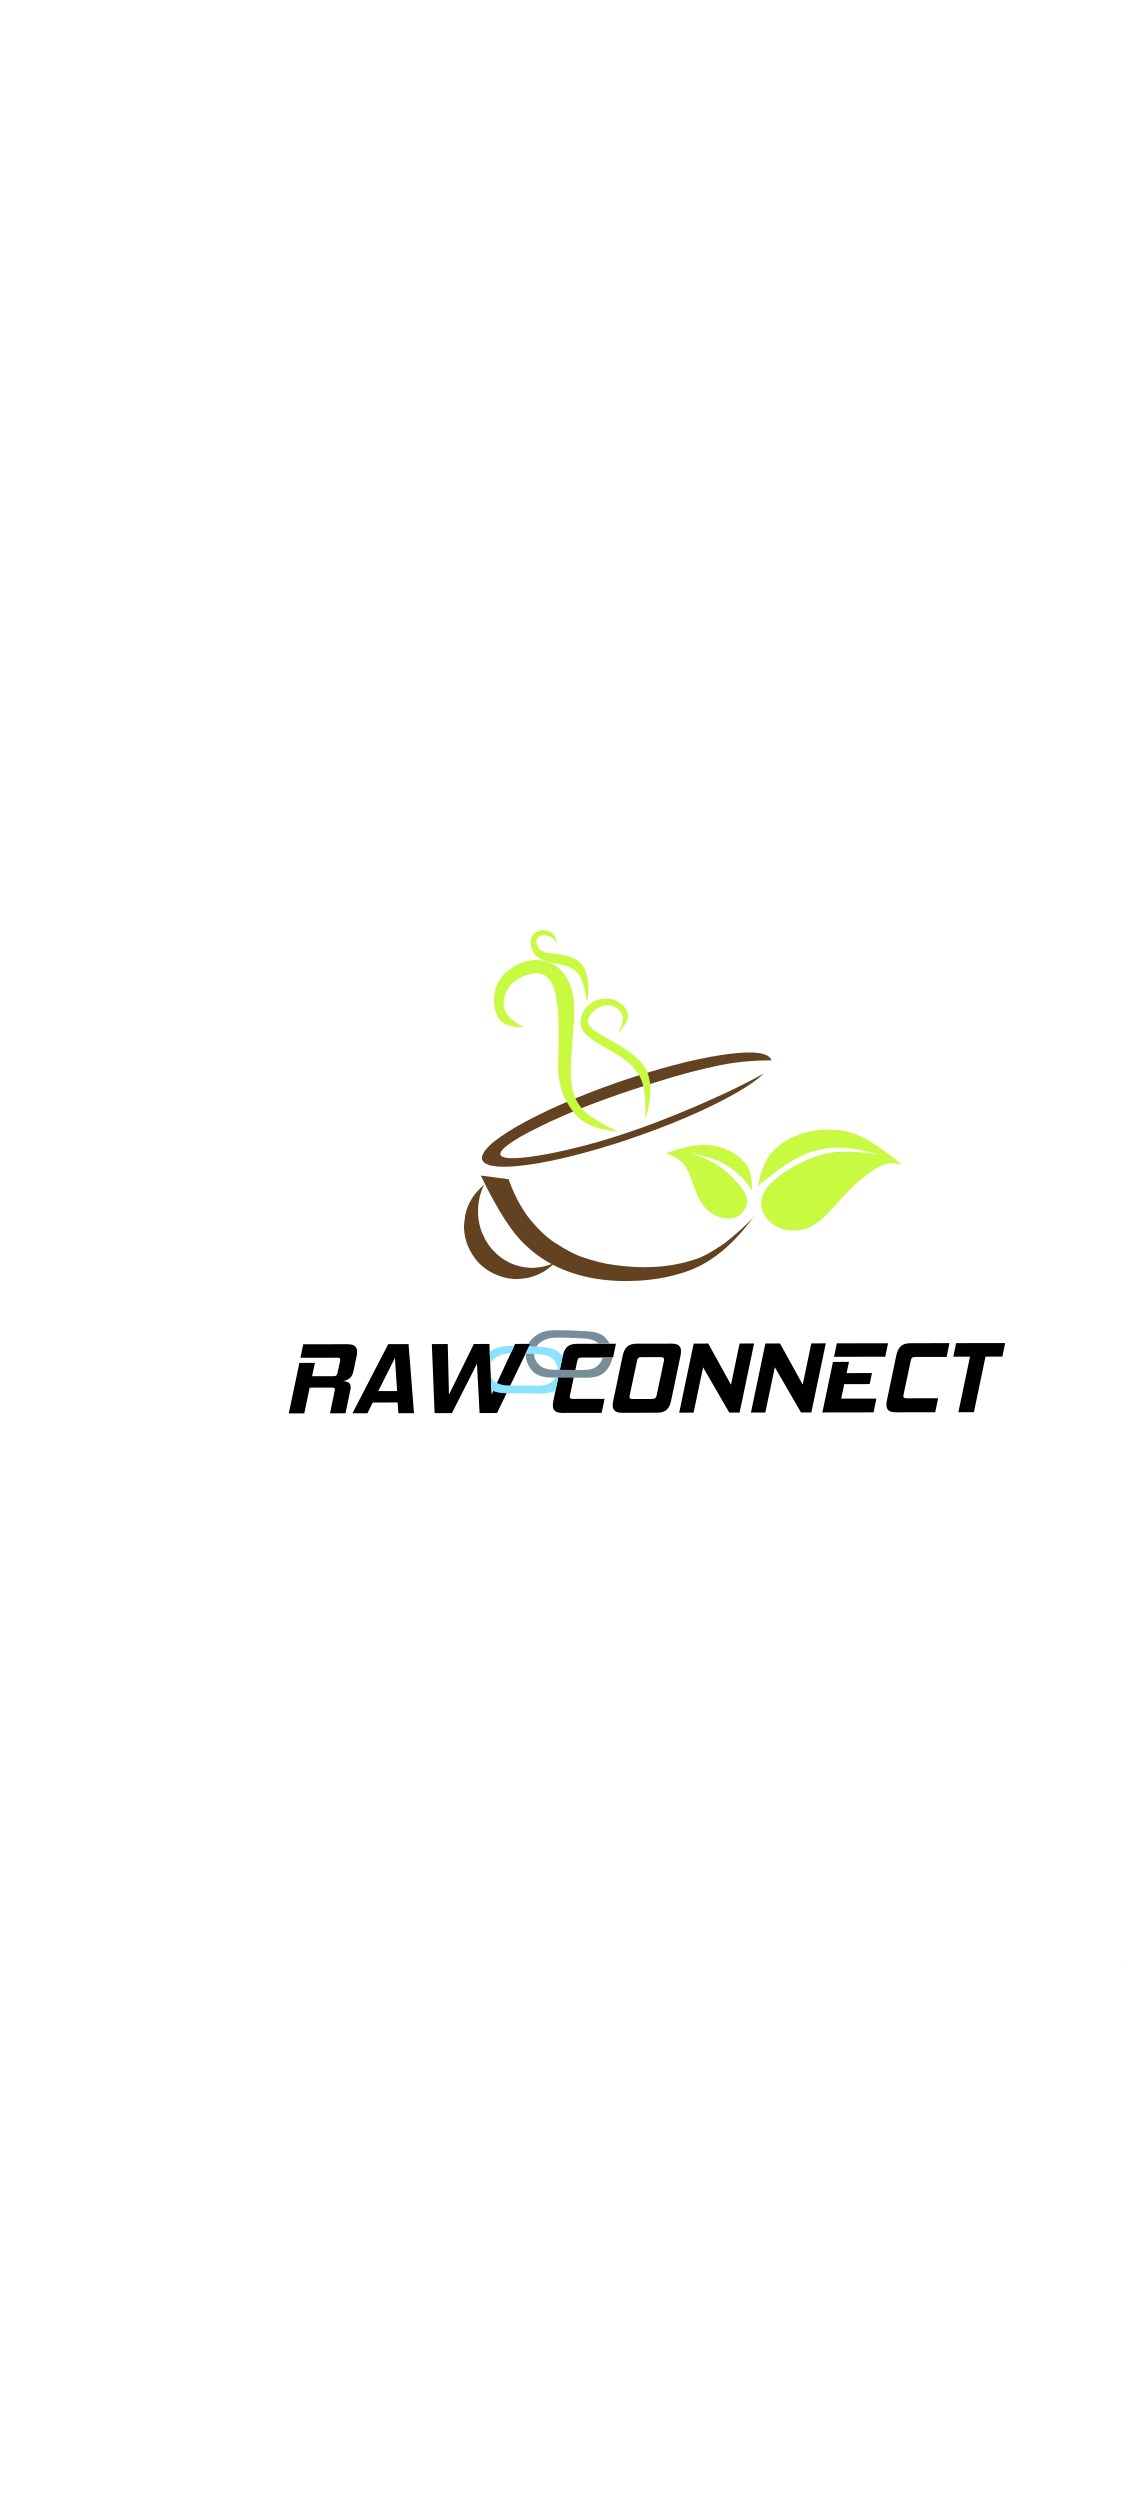
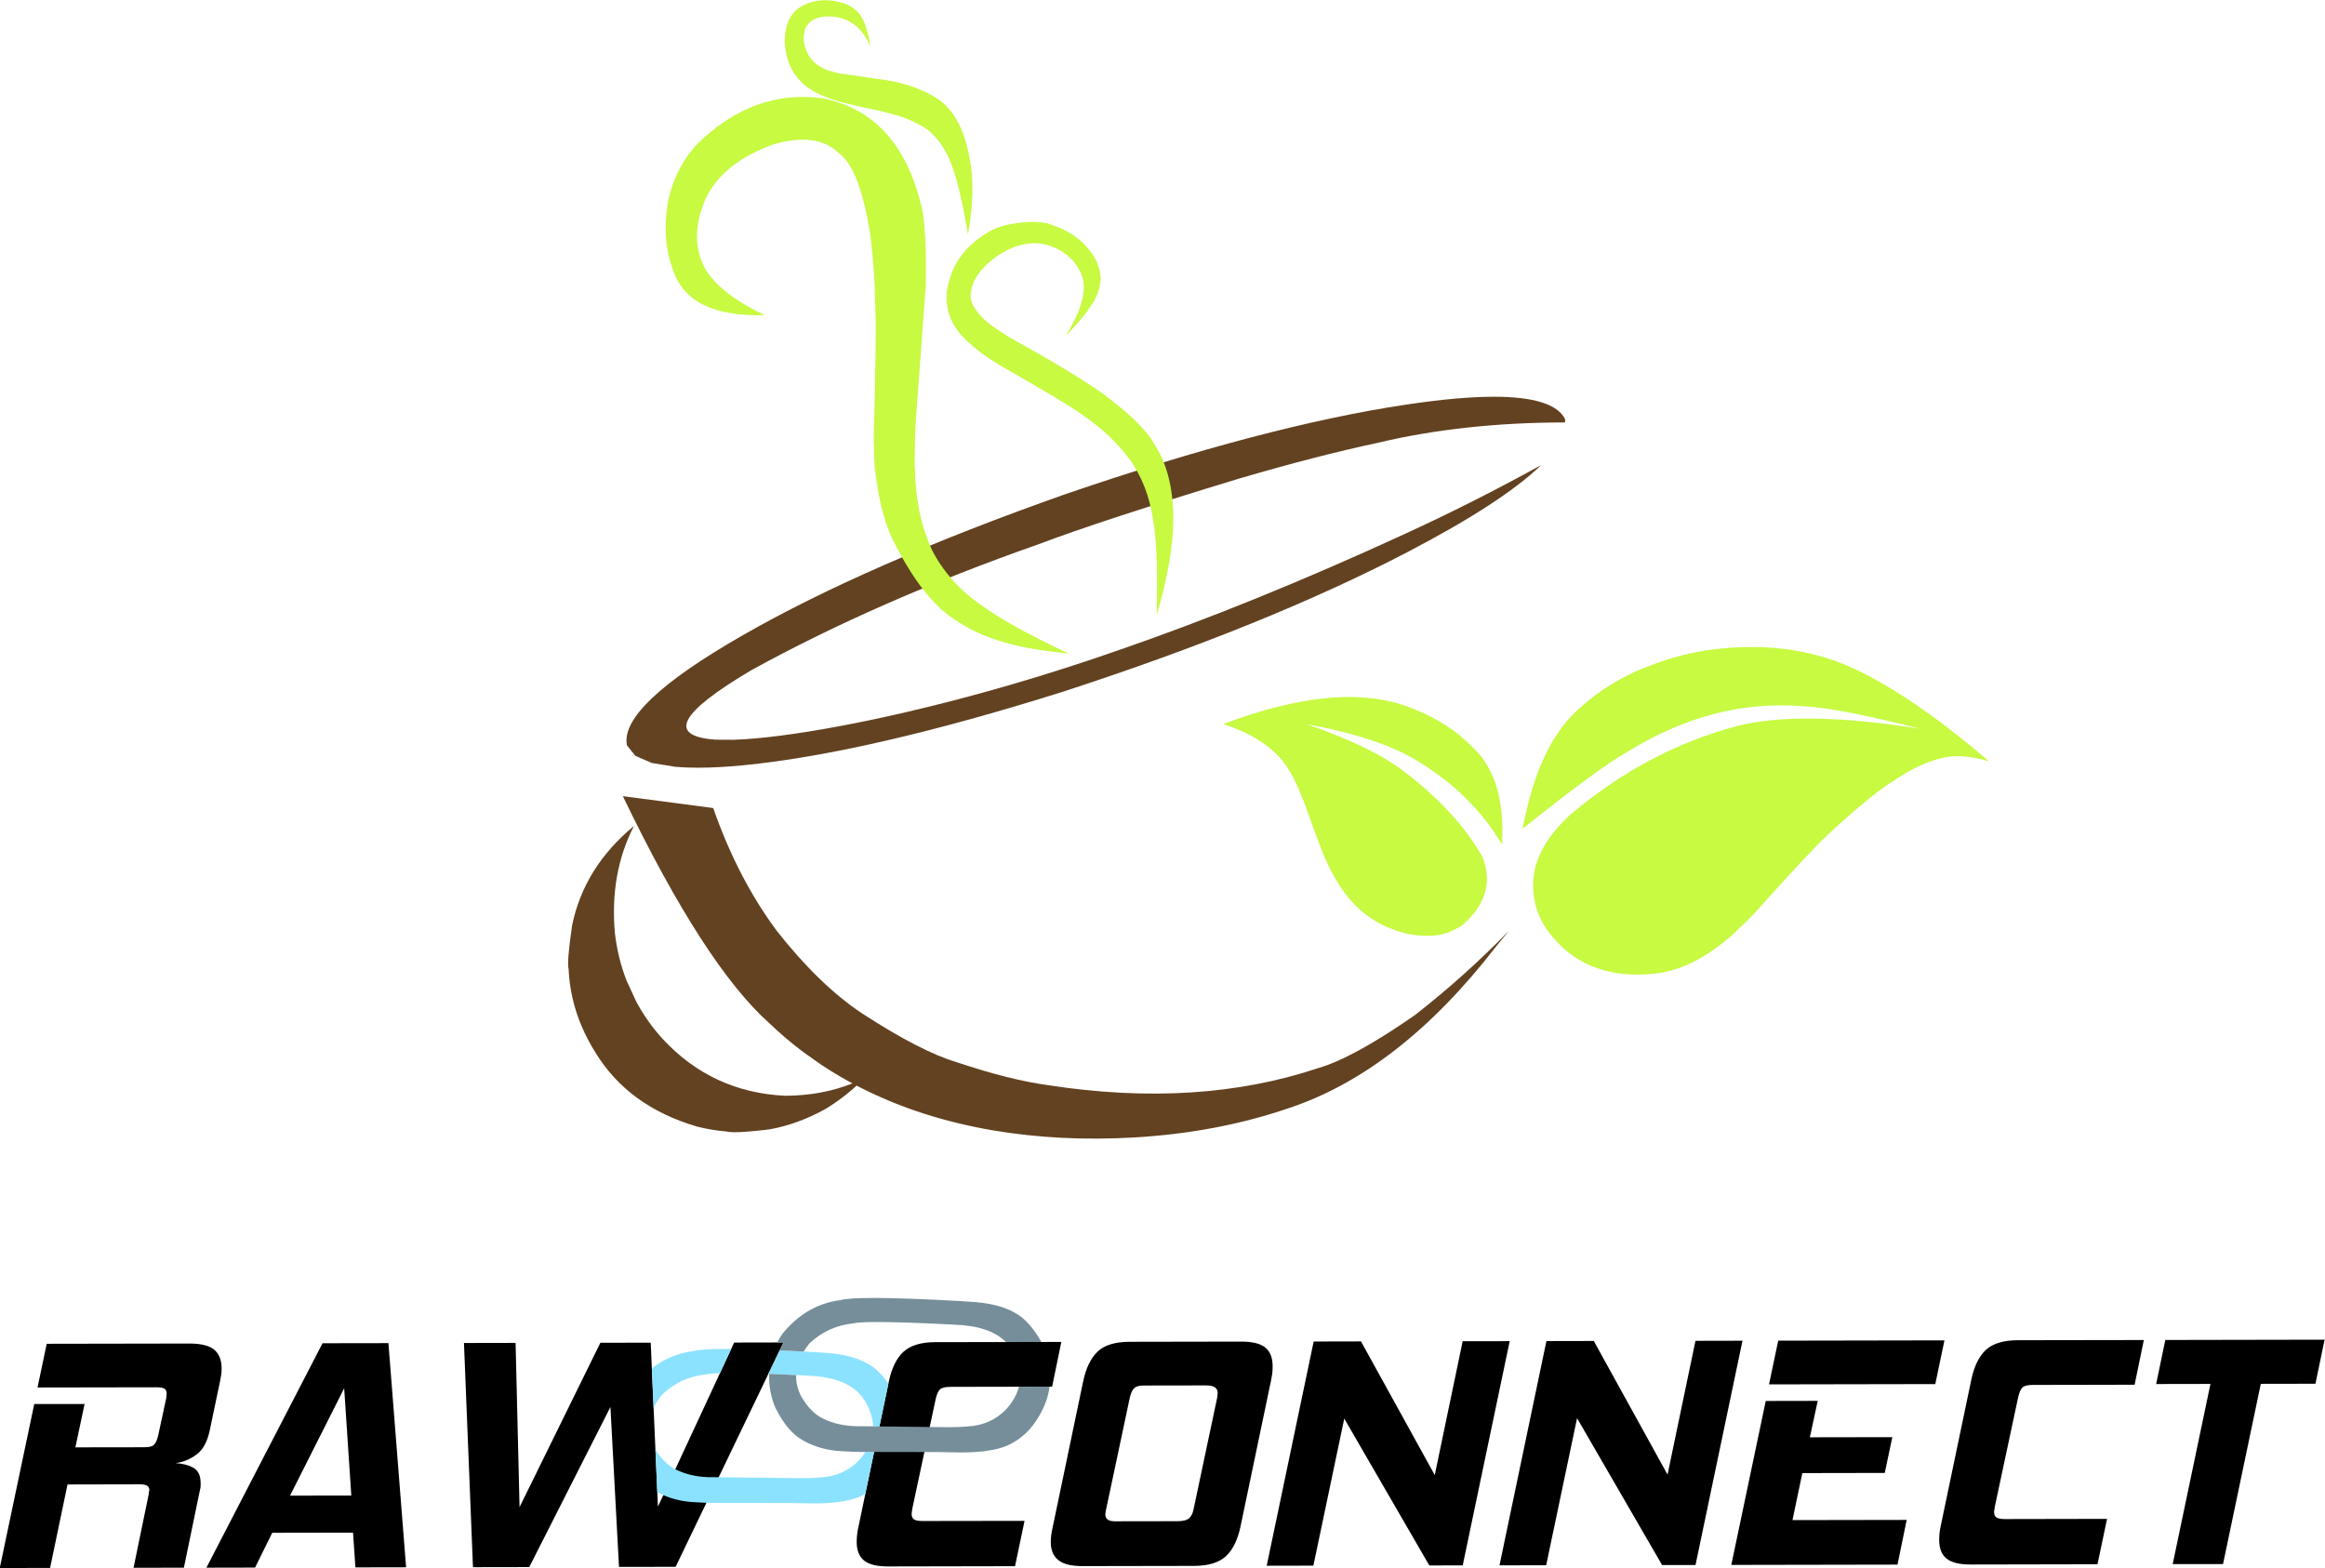
- <svg xmlns="http://www.w3.org/2000/svg" version="1.1" width="1080px" height="2352px" viewBox="0 0 1080 2352">
+ <svg xmlns="http://www.w3.org/2000/svg" version="1.1" viewBox="545.68 797.43 46.97 31.67">
  <g id="layer1">
    <g>
      <g style="fill:rgb(0,0,0); fill-opacity:1.0; stroke-linejoin: miter">
-         <path d="M835.474,1263.724L787.282,1263.81L784.616,1276.487L784.616,1276.487L832.808,1276.401L835.474,1263.724 Z M371.53,1277.606L373.601,1308.706L355.841,1308.738L355.841,1308.738L371.53,1277.606 Z M621.435,1276.777Q624.777,1276.777,624.781,1278.979Q624.781,1279.267,624.686,1279.651Q624.687,1280.035,624.591,1280.515L617.737,1312.88Q617.356,1314.608,616.397,1315.378Q615.439,1316.148,613.135,1316.152L594.991,1316.184Q594.984,1316.184,594.977,1316.184Q592.207,1316.184,592.203,1314.173Q592.203,1313.885,592.393,1312.925L599.247,1280.561Q599.723,1278.352,600.586,1277.582Q601.353,1276.813,603.273,1276.809L621.417,1276.777Q621.426,1276.777,621.435,1276.777 Z M945.682,1263.528L899.506,1263.61L896.84,1276.383L912.585,1276.355L901.637,1328.598L916.23,1328.572L927.176,1276.329L943.016,1276.301L945.682,1263.528 Z M893.266,1263.621L856.69,1263.686Q850.546,1263.697,847.479,1266.487Q844.508,1269.276,843.27,1275.038L834.417,1317.39Q834.132,1318.638,834.038,1319.695Q833.943,1320.655,833.945,1321.615Q833.951,1325.263,836.067,1326.987Q838.171,1328.703,843.028,1328.703Q843.053,1328.703,843.077,1328.703L879.845,1328.637L882.606,1315.48L853.038,1315.533Q853.026,1315.533,853.014,1315.533Q851.21,1315.533,850.541,1315.057Q849.868,1314.579,849.867,1313.523Q849.866,1313.138,849.961,1312.754Q849.961,1312.466,850.056,1311.986L856.815,1280.294Q857.292,1278.085,858.154,1277.316Q858.921,1276.642,861.225,1276.638L890.601,1276.586L893.266,1263.621 Z M798.737,1281.262L783.665,1281.288L773.67,1328.826L773.67,1328.826L821.862,1328.74L824.527,1315.776L791.407,1315.835L794.262,1302.197L818.166,1302.155L820.356,1291.783L820.356,1291.783L796.452,1291.826L798.737,1281.262 Z M776.914,1263.828L763.282,1263.852L755.191,1302.651L733.81,1263.905L720.082,1263.929L706.47,1328.946L720.006,1328.922L728.954,1286.282L753.606,1328.862L763.302,1328.845L776.914,1263.828 Z M709.426,1263.948L695.794,1263.973L687.703,1302.771L666.322,1264.025L652.594,1264.05L638.982,1329.066L652.518,1329.042L661.466,1286.402L686.118,1328.982L695.814,1328.965L709.426,1263.948 Z M631.619,1264.087Q631.595,1264.087,631.57,1264.087L599.218,1264.145Q592.978,1264.156,590.007,1266.945Q587.036,1269.734,585.798,1275.497L576.946,1317.848Q576.374,1320.345,576.378,1322.169Q576.384,1325.721,578.595,1327.446Q580.699,1329.161,585.557,1329.161Q585.581,1329.161,585.606,1329.161L617.958,1329.103Q624.102,1329.092,627.169,1326.303Q630.14,1323.514,631.378,1317.752L640.23,1275.4Q640.42,1274.247,640.61,1273.191Q640.705,1272.135,640.703,1271.175Q640.696,1267.527,638.581,1265.803Q636.477,1264.087,631.619,1264.087 Z M579.442,1264.18L542.866,1264.245Q536.722,1264.256,533.655,1267.045Q530.684,1269.835,529.447,1275.597L520.594,1317.949Q520.308,1319.197,520.214,1320.253Q520.12,1321.214,520.121,1322.174Q520.128,1325.822,522.243,1327.546Q524.347,1329.261,529.205,1329.261Q529.229,1329.261,529.254,1329.261L566.022,1329.196L568.783,1316.039L539.215,1316.092Q539.202,1316.092,539.19,1316.092Q537.386,1316.092,536.718,1315.616Q536.045,1315.137,536.043,1314.081Q536.042,1313.697,536.138,1313.313Q536.137,1313.025,536.232,1312.545L542.992,1280.853Q543.468,1278.644,544.331,1277.874Q545.097,1277.201,547.401,1277.197L576.777,1277.145L579.442,1264.18 Z M498.898,1264.323L484.594,1264.349L462.503,1311.908L460.402,1264.392L445.811,1264.418L422.375,1312.076L421.235,1264.461L406.259,1264.488L408.87,1329.476L425.19,1329.447L448.724,1283.037L451.206,1329.4L467.622,1329.371L498.898,1264.323 Z M384.371,1264.527L365.267,1264.561L331.59,1329.613L331.59,1329.613L345.702,1329.588L350.676,1319.499L374.1,1319.457L374.79,1329.536L389.478,1329.51L384.371,1264.527 Z M326.63,1264.63Q326.604,1264.63,326.579,1264.63L285.299,1264.704L282.633,1277.38L317.097,1277.319Q317.11,1277.319,317.122,1277.319Q318.734,1277.319,319.402,1277.699Q320.075,1278.082,320.077,1279.234Q320.077,1279.522,319.982,1279.906Q319.983,1280.29,319.887,1280.77L317.602,1291.334Q317.126,1293.351,316.359,1294.024Q315.688,1294.697,313.576,1294.701L293.608,1294.737L296.274,1282.156L281.682,1282.182L271.686,1329.72L271.686,1329.72L286.278,1329.694L291.323,1305.493L312.347,1305.455Q312.356,1305.455,312.364,1305.455Q315.035,1305.455,315.038,1306.987Q315.039,1307.275,314.943,1307.659Q314.944,1307.947,314.849,1308.427L310.47,1329.651L325.062,1329.625L329.726,1307.056Q329.917,1306.48,329.916,1305.904Q329.915,1305.424,329.914,1304.944Q329.909,1301.872,327.795,1300.628Q325.681,1299.48,322.608,1299.293Q325.968,1298.903,328.748,1296.786Q331.528,1294.765,332.575,1289.772L335.526,1275.654Q335.716,1274.598,335.907,1273.638Q336.001,1272.677,335.999,1271.813Q335.993,1268.165,333.782,1266.345Q331.582,1264.63,326.63,1264.63 Z" />
+         <path d="M584.962,824.508L581.604,824.514L581.418,825.397L581.418,825.397L584.777,825.391L584.962,824.508 Z M552.633,825.476L552.777,827.643L551.539,827.645L551.539,827.645L552.633,825.476 Z M570.047,825.418Q570.28,825.418,570.28,825.571Q570.28,825.591,570.274,825.618Q570.274,825.645,570.267,825.678L569.79,827.933Q569.763,828.054,569.696,828.107Q569.629,828.161,569.469,828.161L568.204,828.163Q568.204,828.163,568.203,828.163Q568.011,828.164,568.01,828.024Q568.01,828.003,568.023,827.936L568.501,825.681Q568.534,825.527,568.594,825.474Q568.648,825.42,568.782,825.42L570.046,825.418Q570.047,825.418,570.047,825.418 Z M592.642,824.494L589.424,824.5L589.239,825.39L590.336,825.388L589.573,829.028L590.59,829.027L591.353,825.386L592.457,825.384L592.642,824.494 Z M588.99,824.501L586.441,824.505Q586.013,824.506,585.799,824.7Q585.592,824.895,585.506,825.296L584.889,828.247Q584.869,828.335,584.862,828.408Q584.856,828.475,584.856,828.542Q584.856,828.796,585.004,828.916Q585.15,829.036,585.489,829.036Q585.49,829.036,585.492,829.036L588.054,829.031L588.247,828.114L586.186,828.118Q586.185,828.118,586.185,828.118Q586.059,828.118,586.012,828.085Q585.965,828.051,585.965,827.978Q585.965,827.951,585.972,827.924Q585.972,827.904,585.979,827.871L586.45,825.663Q586.483,825.509,586.543,825.455Q586.596,825.408,586.757,825.408L588.804,825.404L588.99,824.501 Z M582.402,825.73L581.352,825.732L580.656,829.044L580.656,829.044L584.014,829.038L584.199,828.135L581.892,828.139L582.091,827.189L583.756,827.186L583.909,826.463L583.909,826.463L582.243,826.466L582.402,825.73 Z M580.882,824.515L579.932,824.517L579.368,827.22L577.878,824.52L576.921,824.522L575.973,829.053L576.916,829.051L577.54,826.08L579.258,829.047L579.933,829.046L580.882,824.515 Z M576.179,824.524L575.229,824.525L574.665,827.229L573.175,824.529L572.219,824.531L571.27,829.061L572.213,829.059L572.837,826.088L574.555,829.055L575.23,829.054L576.179,824.524 Z M570.757,824.533Q570.755,824.533,570.754,824.533L568.499,824.537Q568.064,824.538,567.857,824.732Q567.65,824.927,567.564,825.328L566.947,828.28Q566.907,828.453,566.908,828.581Q566.908,828.828,567.062,828.948Q567.209,829.068,567.547,829.068Q567.549,829.068,567.551,829.068L569.805,829.064Q570.233,829.063,570.447,828.869Q570.654,828.674,570.74,828.273L571.357,825.322Q571.37,825.241,571.384,825.168Q571.39,825.094,571.39,825.027Q571.389,824.773,571.242,824.653Q571.095,824.533,570.757,824.533 Z M567.121,824.54L564.572,824.544Q564.144,824.545,563.93,824.74Q563.723,824.934,563.637,825.335L563.02,828.287Q563,828.374,562.994,828.447Q562.987,828.514,562.987,828.581Q562.988,828.835,563.135,828.955Q563.282,829.075,563.62,829.075Q563.622,829.075,563.624,829.075L566.186,829.07L566.378,828.154L564.318,828.157Q564.317,828.157,564.316,828.157Q564.19,828.157,564.144,828.124Q564.097,828.091,564.097,828.017Q564.097,827.99,564.103,827.964Q564.103,827.944,564.11,827.91L564.581,825.702Q564.614,825.548,564.674,825.494Q564.728,825.447,564.888,825.447L566.935,825.443L567.121,824.54 Z M561.508,824.55L560.512,824.552L558.972,827.866L558.826,824.555L557.809,824.556L556.176,827.877L556.096,824.559L555.053,824.561L555.235,829.09L556.372,829.088L558.012,825.854L558.185,829.084L559.329,829.083L561.508,824.55 Z M553.527,824.564L552.196,824.566L549.85,829.1L549.85,829.1L550.833,829.098L551.18,828.395L552.812,828.392L552.86,829.094L553.884,829.092L553.527,824.564 Z M549.504,824.572Q549.502,824.572,549.5,824.572L546.624,824.577L546.438,825.46L548.84,825.456Q548.84,825.456,548.841,825.456Q548.954,825.456,549,825.482Q549.047,825.509,549.047,825.589Q549.047,825.609,549.041,825.636Q549.041,825.663,549.034,825.696L548.875,826.432Q548.842,826.573,548.788,826.62Q548.741,826.667,548.594,826.667L547.203,826.669L547.389,825.793L546.372,825.794L545.675,829.107L545.675,829.107L546.692,829.105L547.044,827.419L548.509,827.416Q548.509,827.416,548.51,827.416Q548.696,827.416,548.696,827.523Q548.696,827.543,548.689,827.57Q548.689,827.59,548.683,827.623L548.378,829.102L549.395,829.1L549.72,827.528Q549.733,827.488,549.733,827.447Q549.733,827.414,549.733,827.38Q549.732,827.167,549.585,827.08Q549.438,827,549.224,826.987Q549.458,826.96,549.652,826.812Q549.845,826.671,549.918,826.323L550.124,825.34Q550.137,825.266,550.15,825.199Q550.157,825.132,550.157,825.072Q550.156,824.818,550.002,824.691Q549.849,824.572,549.504,824.572 Z" />
      </g>
    </g>
-     <g style="fill:rgb(0,0,0); fill-opacity:1.0; stroke-linejoin: miter">
-       <path d="M1045.895,1834.938Q1047.463,1835.91,1048.956,1836.873Q1046.961,1835.579,1045.895,1834.938 M1059.353,1844.47L1059.44,1844.543Q1062.489,1847.168,1063.022,1847.711Q1061.164,1845.948,1059.353,1844.47 M1066.527,1851.353L1066.626,1851.466Q1068.258,1853.338,1070.364,1855.914Q1067.178,1852.025,1066.527,1851.353 M1074.492,1861.159L1074.492,1861.16Q1074.516,1861.201,1074.528,1861.23L1074.534,1861.243Q1074.539,1861.255,1074.541,1861.264L1074.542,1861.273L1074.542,1861.28L1074.541,1861.286L1074.538,1861.29Q1074.534,1861.293,1074.531,1861.293Q1074.524,1861.296,1074.502,1861.285L1074.491,1861.286Q1074.492,1861.286,1074.514,1861.304Q1074.559,1861.341,1074.6,1861.375Q1074.606,1861.379,1074.61,1861.378L1074.614,1861.377L1074.616,1861.373Q1074.618,1861.35,1074.572,1861.27Q1074.544,1861.221,1074.503,1861.159L1074.492,1861.159" />
+     <g style="fill:rgb(99,66,33); fill-opacity:1.0; stroke-linejoin: miter">
+       <path d="M576.168,816.229L575.905,816.549Q573.942,819.091,571.682,819.828Q570.251,820.312,568.603,820.408Q567.112,820.495,565.754,820.268Q564.266,820.016,563.048,819.394Q562.643,819.187,562.271,818.94L561.907,818.683Q561.553,818.417,561.233,818.111Q559.91,816.936,558.263,813.514L560.088,813.754Q560.582,815.167,561.368,816.229Q562.229,817.325,563.093,817.901Q564.281,818.673,565.009,818.889Q566.08,819.248,566.862,819.354Q569.884,819.818,572.313,819.007Q573.024,818.801,574.268,817.934Q575.283,817.141,576.168,816.229" />
+     </g>
+     <g style="fill:rgb(199,250,65); fill-opacity:1.0; stroke-linejoin: miter">
+       <path d="M561.961,828.566L561.961,828.566L561.961,828.566" />
+     </g>
+     <g style="fill:rgb(199,250,65); fill-opacity:1.0; stroke-linejoin: miter">
+       <path d="M562.141,828.566L562.141,828.566L562.141,828.566" />
+     </g>
+     <g style="fill:rgb(139,226,255); fill-opacity:1.0; stroke-linejoin: miter">
+       <path d="M563.163,826.762Q563.108,826.849,563.032,826.934Q562.719,827.251,562.263,827.276Q562.09,827.292,561.902,827.292Q561.884,827.292,561.865,827.292L560.199,827.273L559.973,827.271Q559.626,827.257,559.35,827.125Q559.336,827.119,559.322,827.112L559.08,827.634Q559.372,827.762,559.723,827.778Q559.836,827.785,559.951,827.789L559.951,827.789Q560.055,827.792,560.16,827.792L561.66,827.794Q561.94,827.802,562.084,827.802L562.087,827.802Q562.092,827.802,562.098,827.802Q562.114,827.802,562.13,827.802Q562.373,827.802,562.596,827.777Q562.932,827.733,563.124,827.631Q563.143,827.621,563.161,827.61L563.339,826.762L563.163,826.762 Z" />
+     </g>
+     <g style="fill:rgb(139,226,255); fill-opacity:1.0; stroke-linejoin: miter">
+       <path d="M561.431,824.71L561.203,825.184Q561.212,825.185,561.221,825.185Q561.376,825.191,561.548,825.199Q561.718,825.206,561.905,825.216L561.98,825.221Q562.924,825.249,563.193,825.805Q563.311,826.03,563.318,826.245L563.319,826.245L563.447,826.246L563.628,825.381Q563.434,825.102,563.221,824.986Q562.873,824.779,562.25,824.753L562.155,824.747Q562.032,824.74,561.916,824.734Q561.871,824.731,561.826,824.729L561.827,824.729Q561.619,824.718,561.432,824.71 Z" />
+     </g>
+     <g style="fill:rgb(139,226,255); fill-opacity:1.0; stroke-linejoin: miter">
+       <path d="M558.921,826.717L558.921,826.717L558.959,827.576C558.999,827.597,559.057,827.625,559.098,827.643L559.339,827.124C559.191,827.05,559.041,826.907,558.922,826.717L558.921,826.717 Z" />
+     </g>
+     <g style="fill:rgb(139,226,255); fill-opacity:1.0; stroke-linejoin: miter">
+       <path d="M560.354,824.681Q559.841,824.681,559.686,824.724Q559.22,824.784,558.848,825.074L558.884,825.872Q558.948,825.738,559.057,825.603Q559.425,825.25,559.937,825.196Q560.018,825.176,560.224,825.17L560.452,824.681Q560.402,824.681,560.354,824.681 Z" />
+     </g>
+     <g style="fill:rgb(139,226,255); fill-opacity:1.0; stroke-linejoin: miter">
+       <path d="M560.452,824.681L560.224,825.17L560.452,824.681 Z" />
+     </g>
+     <g style="fill:rgb(118,142,154); fill-opacity:1.0; stroke-linejoin: miter">
+       <path d="M561.22,825.185L561.22,825.185Q561.204,825.534,561.342,825.865Q561.593,826.369,561.915,826.536Q562.26,826.728,562.696,826.748Q562.91,826.762,563.133,826.762L563.163,826.762L563.842,826.763L564.354,826.764L564.632,826.764Q564.913,826.772,565.056,826.772L565.06,826.772Q565.065,826.772,565.07,826.772Q565.086,826.772,565.102,826.772Q565.345,826.772,565.568,826.747Q565.905,826.703,566.096,826.601Q566.36,826.463,566.534,826.24Q566.83,825.853,566.884,825.443L566.884,825.443L566.265,825.444Q566.205,825.68,566.004,825.904Q565.692,826.221,565.235,826.246Q565.062,826.262,564.875,826.262Q564.857,826.262,564.838,826.262L564.462,826.258L563.924,826.252L563.923,826.252L563.319,826.245L563.318,826.245Q563.318,826.245,563.318,826.245L563.318,826.245L562.945,826.241Q562.598,826.227,562.323,826.096Q562.066,825.981,561.865,825.638Q561.756,825.424,561.763,825.209Q561.652,825.203,561.548,825.199Q561.376,825.191,561.221,825.185 Z" />
+     </g>
+     <g style="fill:rgb(118,142,154); fill-opacity:1.0; stroke-linejoin: miter">
+       <path d="M563.327,823.651Q562.814,823.651,562.658,823.695Q562.016,823.777,561.553,824.297Q561.456,824.399,561.384,824.55L561.508,824.55L561.431,824.71Q561.539,824.715,561.653,824.72Q561.738,824.724,561.827,824.729Q561.871,824.731,561.916,824.734Q561.965,824.653,562.029,824.573Q562.398,824.221,562.909,824.166Q563.029,824.137,563.414,824.137Q563.92,824.138,564.878,824.186L564.953,824.191Q565.674,824.212,566.001,824.542L566.719,824.541Q566.473,824.108,566.194,823.957Q565.845,823.75,565.222,823.724L565.127,823.717Q563.957,823.651,563.327,823.651 Z" />
    </g>
    <g style="fill:rgb(99,66,33); fill-opacity:1.0; stroke-linejoin: miter">
-       <path d="M709.276,1144.911L705.49,1149.503Q677.328,1185.989,644.891,1196.558Q624.351,1203.507,600.717,1204.894Q579.313,1206.139,559.822,1202.878Q538.467,1199.264,520.989,1190.334Q515.177,1187.364,509.839,1183.82L504.625,1180.136Q499.532,1176.309,494.945,1171.922Q475.966,1155.066,452.327,1105.963L478.511,1109.395Q485.613,1129.68,496.879,1144.921Q509.243,1160.639,521.635,1168.911Q538.685,1179.984,549.13,1183.092Q564.496,1188.237,575.724,1189.764Q619.086,1196.427,653.955,1184.781Q664.149,1181.825,682.007,1169.379Q696.565,1158.009,709.276,1144.911" />
+       <path d="M558.487,814.117Q557.485,814.944,557.24,816.113Q557.128,816.867,557.167,817.012Q557.181,817.308,557.246,817.594Q557.377,818.166,557.714,818.701Q558.379,819.785,559.765,820.19Q560.063,820.265,560.357,820.288Q560.407,820.303,560.521,820.303Q560.748,820.303,561.229,820.245Q561.805,820.14,562.363,819.83Q562.811,819.553,563.143,819.207L563.143,819.207Q562.425,819.566,561.527,819.566L561.526,819.566Q560.07,819.49,559.082,818.434Q558.765,818.092,558.538,817.673L558.337,817.238Q558.161,816.785,558.102,816.278Q557.995,815.074,558.487,814.117 Z" />
+     </g>
+     <g style="fill:rgb(99,66,33); fill-opacity:1.0; stroke-linejoin: miter">
+       <path d="M575.861,805.445Q575.145,805.445,574.086,805.604Q571.237,806.031,567.203,807.413Q563.183,808.832,560.684,810.264Q558.184,811.696,558.346,812.488L558.516,812.7L558.849,812.844L559.332,812.922Q559.537,812.939,559.777,812.939Q560.188,812.939,560.699,812.89Q563.224,812.64,567.15,811.405Q571.251,810.072,574.103,808.589Q576.032,807.584,576.814,806.826L576.814,806.826Q575.427,807.591,574.035,808.228Q570.994,809.626,568.298,810.558Q566.09,811.33,563.942,811.827Q562.529,812.152,561.443,812.292Q560.908,812.361,560.502,812.375L560.137,812.373Q558.664,812.267,560.859,810.969Q563.414,809.564,566.655,808.427Q567.91,807.95,570.713,807.098Q572.285,806.637,573.512,806.376Q575.233,805.966,577.298,805.964L577.299,805.898Q577.07,805.445,575.861,805.445 Z" />
+     </g>
+     <g style="fill:rgb(99,66,33); fill-opacity:1.0; stroke-linejoin: miter">
+       <path d="M577.297,805.964Q577.243,805.964,577.189,805.964L577.189,805.964Q577.243,805.964,577.298,805.964 Z" />
+     </g>
+     <g style="fill:rgb(99,66,33); fill-opacity:1.0; stroke-linejoin: miter">
+       <path d="M578.259,817.691L578.259,817.691L578.259,817.691L578.259,817.691" />
    </g>
    <g style="fill:rgb(199,250,65); fill-opacity:1.0; stroke-linejoin: miter">
-       <path d="M505.388,1321.949L505.388,1321.949L505.388,1321.949" />
+       <path d="M567.274,810.636L567.069,810.609Q565.72,810.476,564.956,809.939Q564.318,809.526,563.741,808.384Q563.47,807.865,563.359,806.933Q563.342,806.833,563.332,806.291Q563.388,804.133,563.366,803.737Q563.354,802.875,563.255,802.127Q563.043,800.842,562.647,800.541Q562.191,800.083,561.3,800.35Q560.28,800.716,559.936,801.443Q559.588,802.243,559.931,802.869Q560.24,803.376,561.13,803.796Q559.581,803.843,559.271,802.868Q559.061,802.309,559.161,801.599Q559.273,800.88,559.762,800.343Q560.901,799.226,562.297,799.415Q563.831,799.718,564.286,801.56Q564.404,801.988,564.382,803.204L564.176,805.997Q564.148,806.8,564.165,806.938Q564.187,807.841,564.502,808.529Q564.843,809.203,565.52,809.666Q566.064,810.064,567.274,810.636" />
    </g>
    <g style="fill:rgb(199,250,65); fill-opacity:1.0; stroke-linejoin: miter">
-       <path d="M507.975,1321.949L507.975,1321.949L507.975,1321.949" />
-     </g>
-     <g style="fill:rgb(139,226,255); fill-opacity:1.0; stroke-linejoin: miter">
-       <path d="M522.649,1296.075Q521.847,1297.317,520.756,1298.536Q516.275,1303.085,509.722,1303.446Q507.244,1303.681,504.554,1303.681Q504.29,1303.681,504.023,1303.679L480.106,1303.407L476.858,1303.37Q471.88,1303.168,467.926,1301.286Q467.726,1301.197,467.529,1301.099L464.045,1308.589Q468.245,1310.42,473.275,1310.645Q474.897,1310.754,476.549,1310.806L476.549,1310.807Q478.044,1310.853,479.555,1310.854L501.07,1310.876Q505.096,1310.996,507.156,1310.996L507.206,1310.997Q507.281,1310.996,507.353,1310.996Q507.586,1310.998,507.818,1310.998Q511.301,1310.998,514.503,1310.632Q519.334,1310.001,522.079,1308.537Q522.351,1308.395,522.616,1308.247L525.166,1296.077L522.649,1296.075 Z" />
-     </g>
-     <g style="fill:rgb(139,226,255); fill-opacity:1.0; stroke-linejoin: miter">
-       <path d="M497.793,1266.623L494.518,1273.433Q494.647,1273.438,494.772,1273.443Q496.993,1273.526,499.463,1273.638Q501.904,1273.747,504.589,1273.883L505.673,1273.951Q519.22,1274.356,523.068,1282.343Q524.772,1285.562,524.866,1288.652L524.876,1288.651L526.713,1288.672L529.309,1276.256Q526.534,1272.244,523.479,1270.59Q518.48,1267.619,509.534,1267.246L508.175,1267.15Q506.416,1267.051,504.743,1266.963Q504.097,1266.928,503.463,1266.896L503.464,1266.897Q500.493,1266.742,497.801,1266.623 Z" />
-     </g>
-     <g style="fill:rgb(139,226,255); fill-opacity:1.0; stroke-linejoin: miter">
-       <path d="M461.774,1295.421L461.774,1295.422L462.319,1307.747C462.884,1308.051,463.717,1308.456,464.303,1308.712L467.766,1301.259C465.647,1300.2,463.489,1298.147,461.779,1295.421L461.774,1295.422 Z" />
-     </g>
-     <g style="fill:rgb(139,226,255); fill-opacity:1.0; stroke-linejoin: miter">
-       <path d="M482.335,1266.204Q474.976,1266.204,472.742,1266.83Q466.061,1267.689,460.727,1271.847L461.238,1283.295Q462.161,1281.371,463.714,1279.435Q469.001,1274.379,476.343,1273.592Q477.516,1273.315,480.466,1273.227L483.73,1266.209Q483.015,1266.204,482.338,1266.204 Z" />
-     </g>
-     <g style="fill:rgb(139,226,255); fill-opacity:1.0; stroke-linejoin: miter">
-       <path d="M483.73,1266.209L480.471,1273.227L483.73,1266.209 Z" />
-     </g>
-     <g style="fill:rgb(118,142,154); fill-opacity:1.0; stroke-linejoin: miter">
-       <path d="M494.767,1273.443L494.767,1273.444Q494.529,1278.442,496.516,1283.195Q500.111,1290.43,504.736,1292.833Q509.689,1295.586,515.933,1295.865Q519.02,1296.073,522.213,1296.074L522.649,1296.075L532.391,1296.084L539.741,1296.092L543.728,1296.096Q547.751,1296.217,549.81,1296.217L549.864,1296.217Q549.939,1296.217,550.011,1296.216Q550.245,1296.218,550.477,1296.218Q553.961,1296.218,557.162,1295.852Q561.992,1295.221,564.738,1293.757Q568.524,1291.785,571.022,1288.585Q575.27,1283.023,576.047,1277.146L576.041,1277.147L567.153,1277.162Q566.293,1280.539,563.415,1283.756Q558.934,1288.305,552.381,1288.667Q549.902,1288.901,547.212,1288.901Q546.948,1288.901,546.682,1288.899L541.289,1288.838L533.566,1288.75L533.555,1288.751L524.876,1288.651L524.871,1288.652Q524.871,1288.652,524.871,1288.653L524.871,1288.654L519.517,1288.59Q514.539,1288.388,510.585,1286.506Q506.893,1284.864,504.013,1279.94Q502.453,1276.876,502.548,1273.782Q500.959,1273.705,499.463,1273.638Q496.993,1273.526,494.772,1273.443 Z" />
-     </g>
-     <g style="fill:rgb(118,142,154); fill-opacity:1.0; stroke-linejoin: miter">
-       <path d="M524.993,1251.424Q517.634,1251.424,515.4,1252.05Q506.186,1253.235,499.534,1260.695Q498.143,1262.158,497.109,1264.326L498.898,1264.323L497.793,1266.622Q499.341,1266.691,500.973,1266.771Q502.198,1266.83,503.468,1266.896Q504.099,1266.928,504.743,1266.963Q505.446,1265.811,506.373,1264.655Q511.66,1259.599,519.002,1258.813Q520.719,1258.406,526.242,1258.406Q533.501,1258.407,547.247,1259.103L548.331,1259.171Q558.673,1259.481,563.363,1264.208L573.666,1264.19Q570.14,1257.978,566.138,1255.81Q561.138,1252.839,552.193,1252.466L550.834,1252.371Q534.043,1251.424,524.996,1251.424 Z" />
+       <path d="M565.236,802.169L565.204,801.99Q565.061,801.179,564.925,800.818Q564.772,800.369,564.494,800.118Q564.365,799.978,563.952,799.81Q563.895,799.784,563.569,799.698L563.435,799.666Q562.739,799.519,562.605,799.472Q562.333,799.395,562.108,799.269Q561.65,799,561.556,798.473Q561.533,798.349,561.535,798.227L561.543,798.109Q561.557,797.991,561.596,797.888Q561.663,797.686,561.873,797.555Q562.156,797.404,562.484,797.442Q562.817,797.487,562.969,797.638Q563.171,797.785,563.268,798.38Q562.993,797.726,562.347,797.764Q562.068,797.786,561.962,797.98Q561.935,798.003,561.915,798.181Q561.913,798.332,561.983,798.483Q562.089,798.715,562.349,798.828Q562.384,798.853,562.636,798.913L563.595,799.05Q563.854,799.095,564.101,799.175Q564.647,799.375,564.839,799.62Q565.145,799.943,565.274,800.652Q565.393,801.267,565.236,802.169" />
    </g>
    <g style="fill:rgb(199,250,65); fill-opacity:1.0; stroke-linejoin: miter">
-       <path d="M895.428,2103.208L892.328,2104.556L889.227,2105.903L895.428,2103.208" />
-     </g>
-   </g>
-   <g id="layer2">
-     <g style="fill:rgb(99,66,33); fill-opacity:1.0; stroke-linejoin: miter">
-       <path d="M455.54,1114.603Q441.164,1126.477,437.648,1143.257Q436.039,1154.067,436.595,1156.158Q436.794,1160.396,437.734,1164.5Q439.614,1172.708,444.455,1180.383Q453.987,1195.945,473.882,1201.755Q478.159,1202.827,482.376,1203.168Q483.093,1203.377,484.73,1203.377Q487.989,1203.377,494.894,1202.545Q503.151,1201.034,511.17,1196.597Q517.59,1192.619,522.36,1187.65L522.355,1187.651Q512.052,1192.8,499.173,1192.8L499.155,1192.801Q478.255,1191.712,464.081,1176.556Q459.535,1171.653,456.269,1165.634L453.39,1159.391Q450.865,1152.897,450.021,1145.623Q448.483,1128.335,455.545,1114.603 Z" />
-     </g>
-     <g style="fill:rgb(99,66,33); fill-opacity:1.0; stroke-linejoin: miter">
-       <path d="M704.871,990.164Q694.596,990.164,679.387,992.446Q638.508,998.578,580.625,1018.397Q522.933,1038.764,487.067,1059.316Q451.201,1079.868,453.518,1091.233L455.965,1094.268L460.738,1096.336L467.663,1097.463Q470.611,1097.704,474.049,1097.704Q479.945,1097.704,487.282,1096.994Q523.515,1093.415,579.859,1075.683Q638.705,1056.552,679.642,1035.282Q707.315,1020.865,718.547,1009.984L718.54,1009.985Q698.641,1020.966,678.657,1030.101Q635.025,1050.162,596.331,1063.542Q564.655,1074.616,533.821,1081.743Q513.545,1086.406,497.957,1088.421Q490.278,1089.408,484.458,1089.605L479.217,1089.585Q458.087,1088.058,489.582,1069.438Q526.252,1049.274,572.76,1032.956Q590.768,1026.113,630.994,1013.877Q653.556,1007.271,671.154,1003.524Q695.856,997.636,725.484,997.604L725.5,996.664Q722.213,990.164,704.871,990.164 Z" />
-     </g>
-     <g style="fill:rgb(99,66,33); fill-opacity:1.0; stroke-linejoin: miter">
-       <path d="M725.477,997.604Q724.696,997.605,723.918,997.61L723.918,997.611Q724.699,997.605,725.484,997.604 Z" />
-     </g>
-     <g style="fill:rgb(99,66,33); fill-opacity:1.0; stroke-linejoin: miter">
-       <path d="M739.273,1165.899L739.273,1165.899L739.273,1165.899L739.273,1165.899" />
-     </g>
-   </g>
-   <g id="layer3">
-     <g style="fill:rgb(199,250,65); fill-opacity:1.0; stroke-linejoin: miter">
-       <path d="M581.638,1064.653L578.695,1064.269Q559.34,1062.36,548.373,1054.654Q539.215,1048.721,530.935,1032.333Q527.048,1024.887,525.459,1011.517Q525.214,1010.083,525.064,1002.298Q525.866,971.327,525.556,965.652Q525.383,953.282,523.959,942.541Q520.926,924.108,515.239,919.788Q508.698,913.207,495.913,917.038Q481.266,922.296,476.345,932.737Q471.342,944.204,476.265,953.197Q480.706,960.477,493.471,966.491Q471.24,967.165,466.798,953.184Q463.782,945.159,465.222,934.969Q466.822,924.657,473.841,916.943Q490.186,900.909,510.212,903.631Q532.227,907.974,538.759,934.413Q540.458,940.555,540.137,958.001L537.185,998.076Q536.78,1009.608,537.033,1011.587Q537.341,1024.541,541.861,1034.413Q546.759,1044.093,556.469,1050.736Q564.278,1056.451,581.638,1064.653" />
+       <path d="M569.048,809.853L569.052,809.6Q569.074,808.459,568.97,807.903Q568.865,807.221,568.501,806.709Q568.125,806.205,567.57,805.828Q567.297,805.617,565.854,804.794Q565.493,804.574,565.231,804.334Q565.102,804.213,565.009,804.084L564.927,803.952Q564.787,803.679,564.805,803.383Q564.79,803.307,564.902,802.952Q565.015,802.67,565.224,802.445Q565.611,802.066,566.005,801.976Q566.632,801.846,566.956,801.982Q567.504,802.172,567.773,802.604Q567.9,802.811,567.914,803.024Q567.934,803.078,567.864,803.333Q567.734,803.687,567.209,804.213Q567.628,803.551,567.567,803.114Q567.551,803.017,567.506,802.922Q567.371,802.69,567.315,802.656Q567.15,802.49,566.915,802.404Q566.423,802.224,565.863,802.577Q565.284,802.971,565.289,803.428Q565.3,803.539,565.362,803.643L565.434,803.746Q565.517,803.848,565.639,803.947Q565.682,803.996,566.073,804.245Q567.37,804.962,567.971,805.391Q568.79,806.003,569.006,806.413Q569.376,806.981,569.384,807.888Q569.386,808.706,569.048,809.853" />
    </g>
    <g style="fill:rgb(199,250,65); fill-opacity:1.0; stroke-linejoin: miter">
-       <path d="M552.392,943.151L551.932,940.572Q549.883,928.938,547.933,923.759Q545.738,917.317,541.741,913.717Q539.901,911.703,533.962,909.301Q533.157,908.917,528.47,907.686L526.543,907.235Q516.557,905.125,514.637,904.45Q510.737,903.346,507.509,901.525Q500.94,897.674,499.579,890.099Q499.255,888.325,499.279,886.583L499.392,884.877Q499.593,883.193,500.152,881.713Q501.123,878.82,504.136,876.938Q508.19,874.772,512.898,875.315Q517.673,875.955,519.867,878.13Q522.756,880.23,524.152,888.764Q520.212,879.382,510.937,879.933Q506.934,880.251,505.402,883.035Q505.023,883.366,504.742,885.92Q504.706,888.082,505.71,890.252Q507.227,893.585,510.96,895.206Q511.461,895.558,515.082,896.423L528.848,898.389Q532.557,899.026,536.106,900.177Q543.944,903.053,546.697,906.571Q551.089,911.21,552.933,921.384Q554.65,930.203,552.392,943.151" />
+       <path d="M576.435,814.177L576.476,813.999Q576.807,812.381,577.636,811.698Q578.1,811.277,578.756,810.98Q579.593,810.622,580.36,810.541Q581.822,810.378,583.002,810.879Q584.224,811.409,585.861,812.808Q585.301,812.65,584.951,812.735Q584.481,812.835,583.968,813.182Q583.52,813.447,582.623,814.276Q582.217,814.656,581.113,815.892Q580.645,816.362,580.545,816.428Q579.844,817.006,579.156,817.094Q577.663,817.271,576.901,816.169Q576.578,815.654,576.676,815.044Q576.798,814.439,577.404,813.888Q578.947,812.584,580.769,812.098Q582.055,811.769,584.469,812.152Q582.831,811.734,582.145,811.7Q581.189,811.622,580.327,811.848Q579.452,812.072,578.588,812.599Q577.936,812.97,576.435,814.177" />
    </g>
    <g style="fill:rgb(199,250,65); fill-opacity:1.0; stroke-linejoin: miter">
-       <path d="M607.095,1053.412L607.157,1049.781Q607.473,1033.417,605.972,1025.427Q604.468,1015.642,599.252,1008.299Q593.851,1001.07,585.892,995.662Q581.966,992.629,561.267,980.82Q556.086,977.656,552.32,974.215Q550.465,972.485,549.13,970.63L547.953,968.736Q545.949,964.813,546.213,960.571Q545.986,959.484,547.603,954.386Q549.228,950.333,552.216,947.106Q557.774,941.661,563.425,940.371Q572.433,938.519,577.08,940.47Q584.946,943.197,588.805,949.395Q590.63,952.363,590.822,955.421Q591.112,956.198,590.108,959.855Q588.245,964.933,580.711,972.486Q586.717,962.977,585.849,956.702Q585.615,955.309,584.972,953.948Q583.033,950.627,582.232,950.13Q579.865,947.76,576.49,946.519Q569.42,943.941,561.395,949.004Q553.085,954.661,553.161,961.215Q553.316,962.805,554.196,964.301L555.229,965.781Q556.429,967.243,558.184,968.666Q558.8,969.374,564.412,972.939Q583.015,983.227,591.638,989.389Q603.393,998.173,606.499,1004.051Q611.806,1012.2,611.922,1025.216Q611.948,1036.953,607.095,1053.412" />
+       <path d="M576.028,814.496L576.028,814.354Q576.061,813.426,575.7,812.854Q575.6,812.654,575.143,812.264Q574.723,811.938,574.212,811.742Q572.775,811.156,570.392,812.058Q571.176,812.309,571.58,812.787Q571.756,813.007,571.892,813.315L572.023,813.63Q572.416,814.723,572.455,814.78Q572.587,815.083,572.747,815.326Q573.139,815.932,573.761,816.184Q574.141,816.338,574.527,816.335Q574.9,816.34,575.224,816.118Q575.929,815.506,575.631,814.745Q575.115,813.831,574.049,813.018Q573.404,812.519,572.076,812.059Q573.589,812.338,574.344,812.821Q575.427,813.481,576.028,814.496" />
    </g>
    <g style="fill:rgb(199,250,65); fill-opacity:1.0; stroke-linejoin: miter">
-       <path d="M713.099,1115.466L713.689,1112.909Q718.438,1089.695,730.342,1079.892Q736.991,1073.853,746.406,1069.588Q758.421,1064.46,769.431,1063.291Q790.405,1060.951,807.344,1068.145Q824.877,1075.753,848.369,1095.833Q840.327,1093.561,835.31,1094.783Q828.56,1096.215,821.199,1101.189Q814.782,1104.995,801.899,1116.891Q796.082,1122.351,780.239,1140.074Q773.524,1146.824,772.086,1147.781Q762.022,1156.062,752.154,1157.326Q730.72,1159.87,719.787,1144.054Q715.148,1136.67,716.561,1127.917Q718.31,1119.225,727.007,1111.321Q749.155,1092.607,775.297,1085.638Q793.752,1080.921,828.392,1086.407Q804.886,1080.405,795.045,1079.921Q781.318,1078.809,768.958,1082.046Q756.397,1085.259,743.995,1092.826Q734.642,1098.151,713.099,1115.466" />
-     </g>
-     <g style="fill:rgb(199,250,65); fill-opacity:1.0; stroke-linejoin: miter">
-       <path d="M707.261,1120.041L707.257,1118.007Q707.74,1104.698,702.556,1096.49Q701.115,1093.613,694.557,1088.015Q688.535,1083.334,681.203,1080.532Q660.575,1072.114,626.384,1085.053Q637.639,1088.665,643.434,1095.523Q645.959,1098.683,647.908,1103.091L649.794,1107.624Q655.432,1123.31,655.992,1124.127Q657.888,1128.473,660.173,1131.961Q665.806,1140.657,674.724,1144.27Q680.186,1146.477,685.722,1146.437Q691.069,1146.512,695.728,1143.317Q705.84,1134.535,701.57,1123.621Q694.159,1110.508,678.862,1098.838Q669.609,1091.682,650.548,1085.083Q672.258,1089.076,683.102,1096.011Q698.638,1105.481,707.261,1120.041" />
-     </g>
-     <g style="fill:rgb(199,250,65); fill-opacity:1.0; stroke-linejoin: miter">
-       <path d="M692.503,1077.983L692.503,1077.983L692.503,1077.983L692.503,1077.983" />
+       <path d="M575,811.565L575,811.565L575,811.565L575,811.565" />
    </g>
  </g>
</svg>
